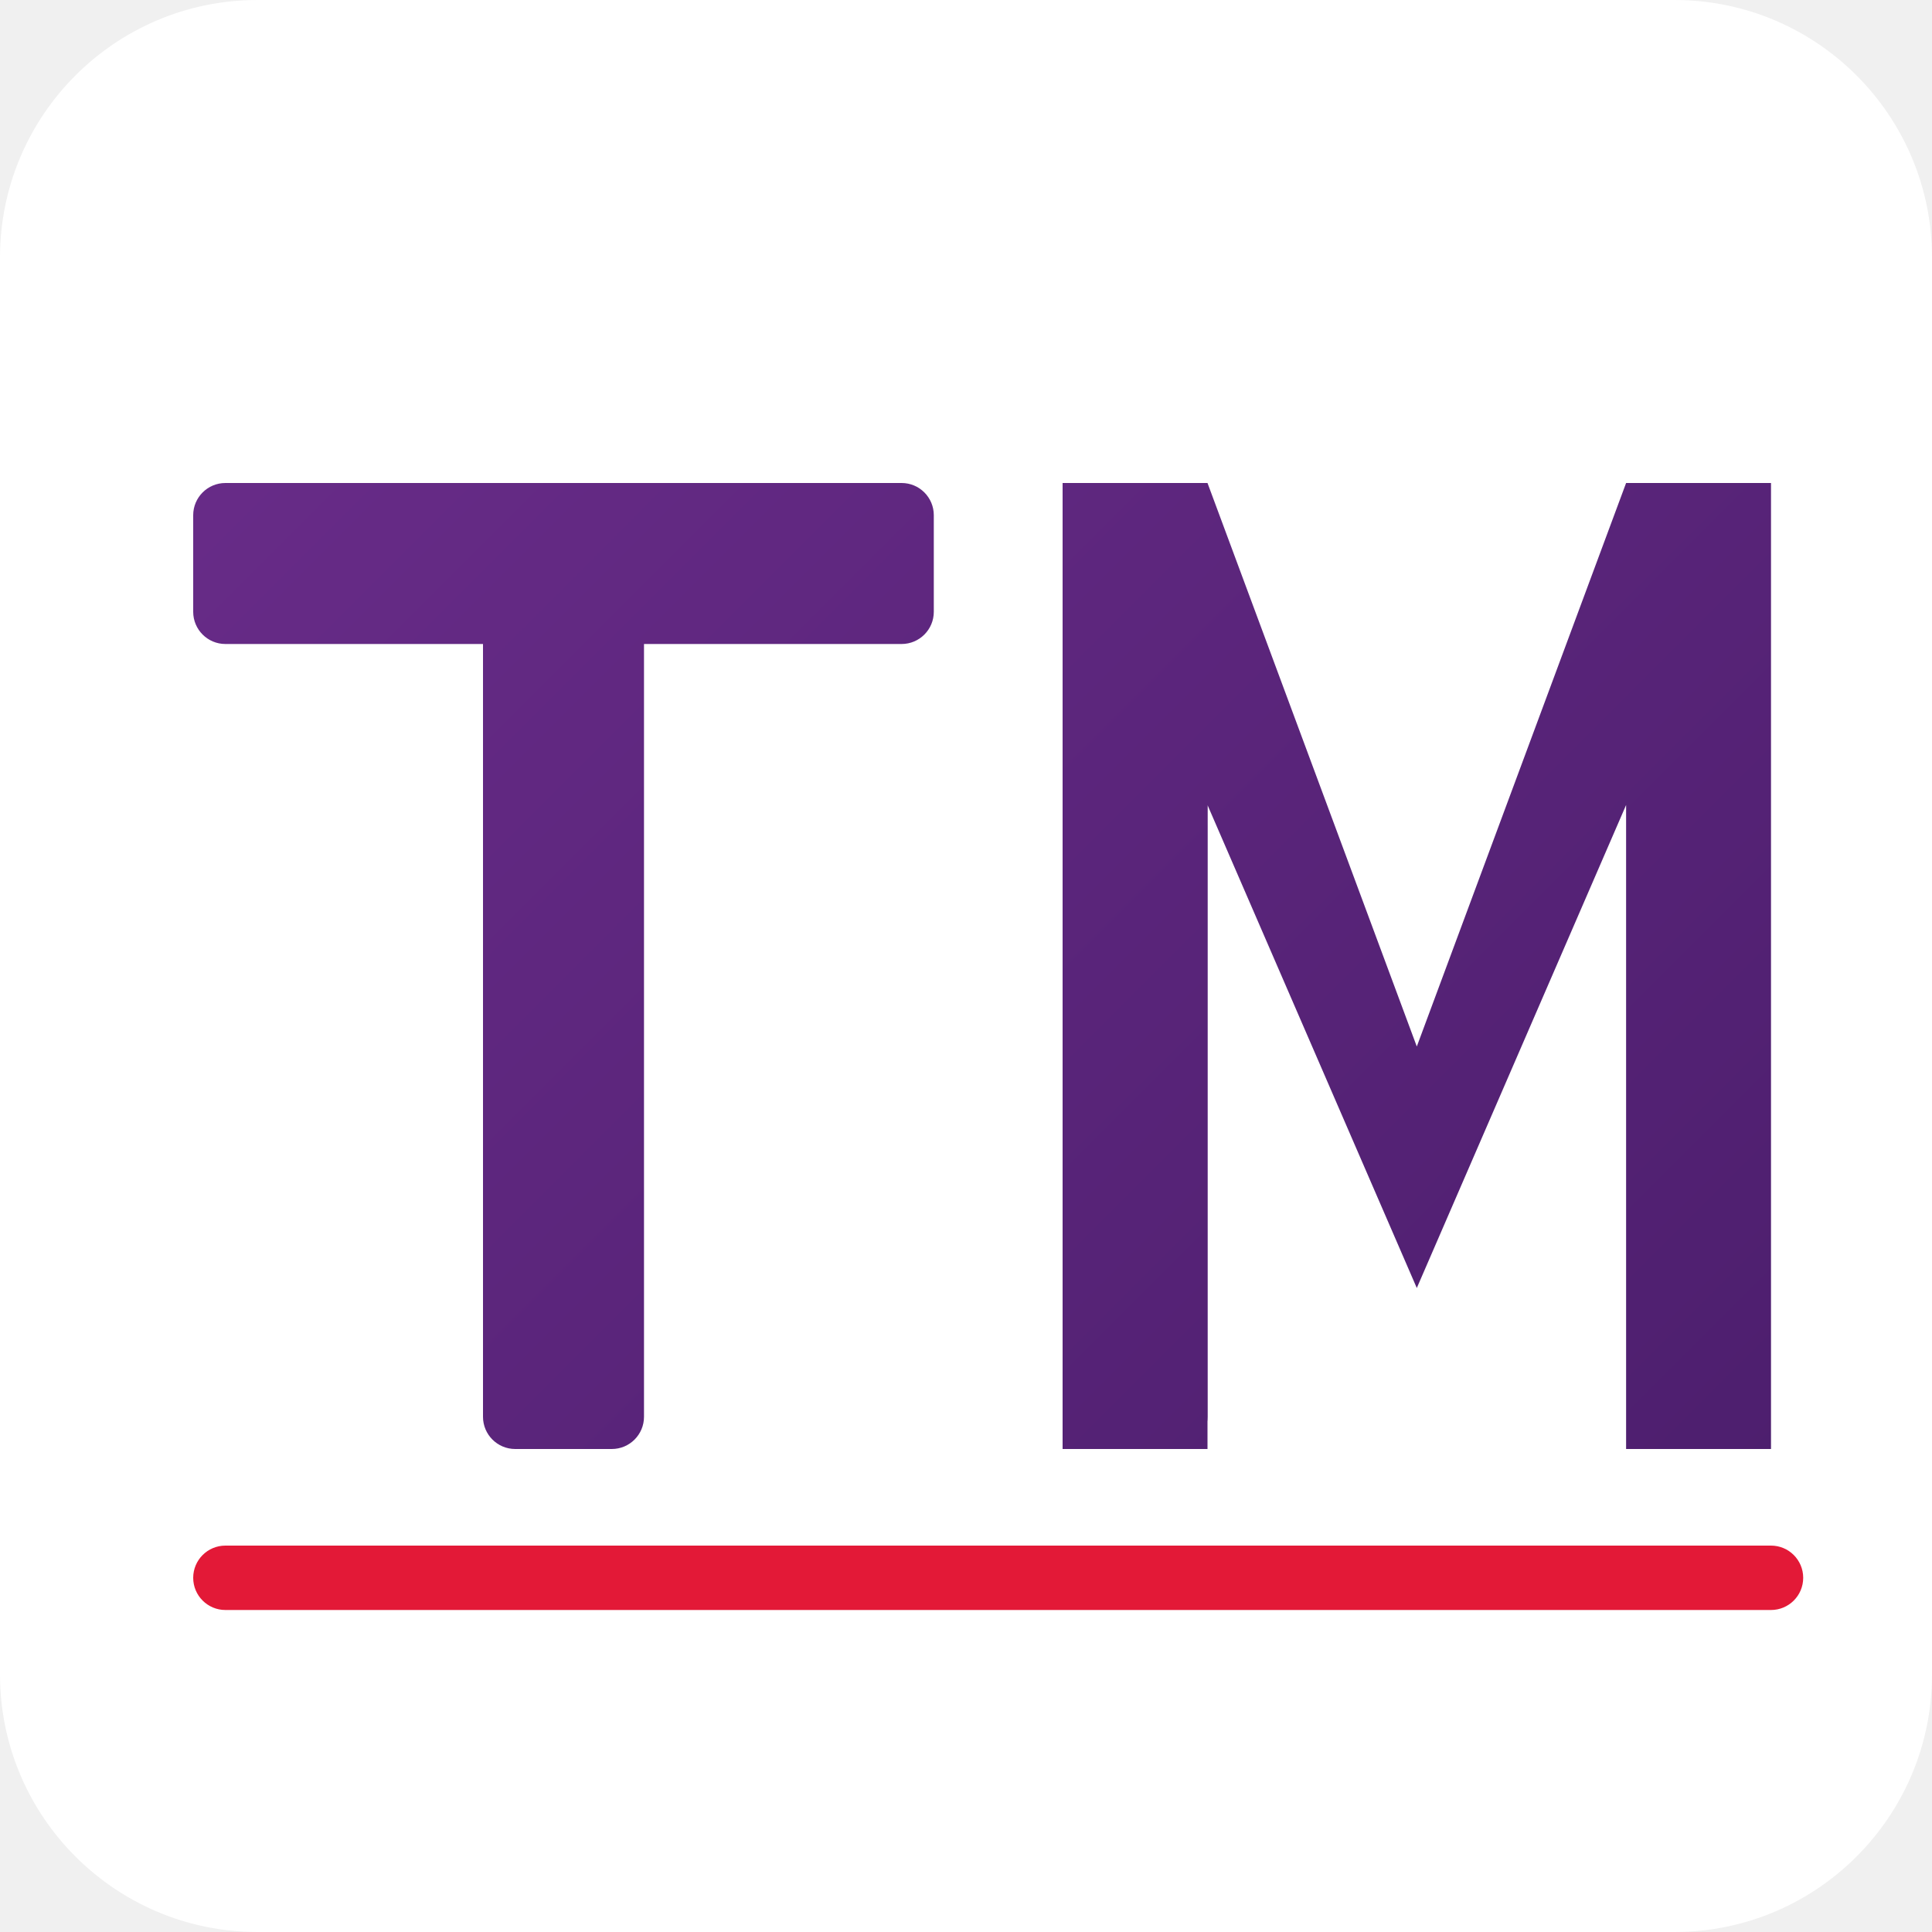
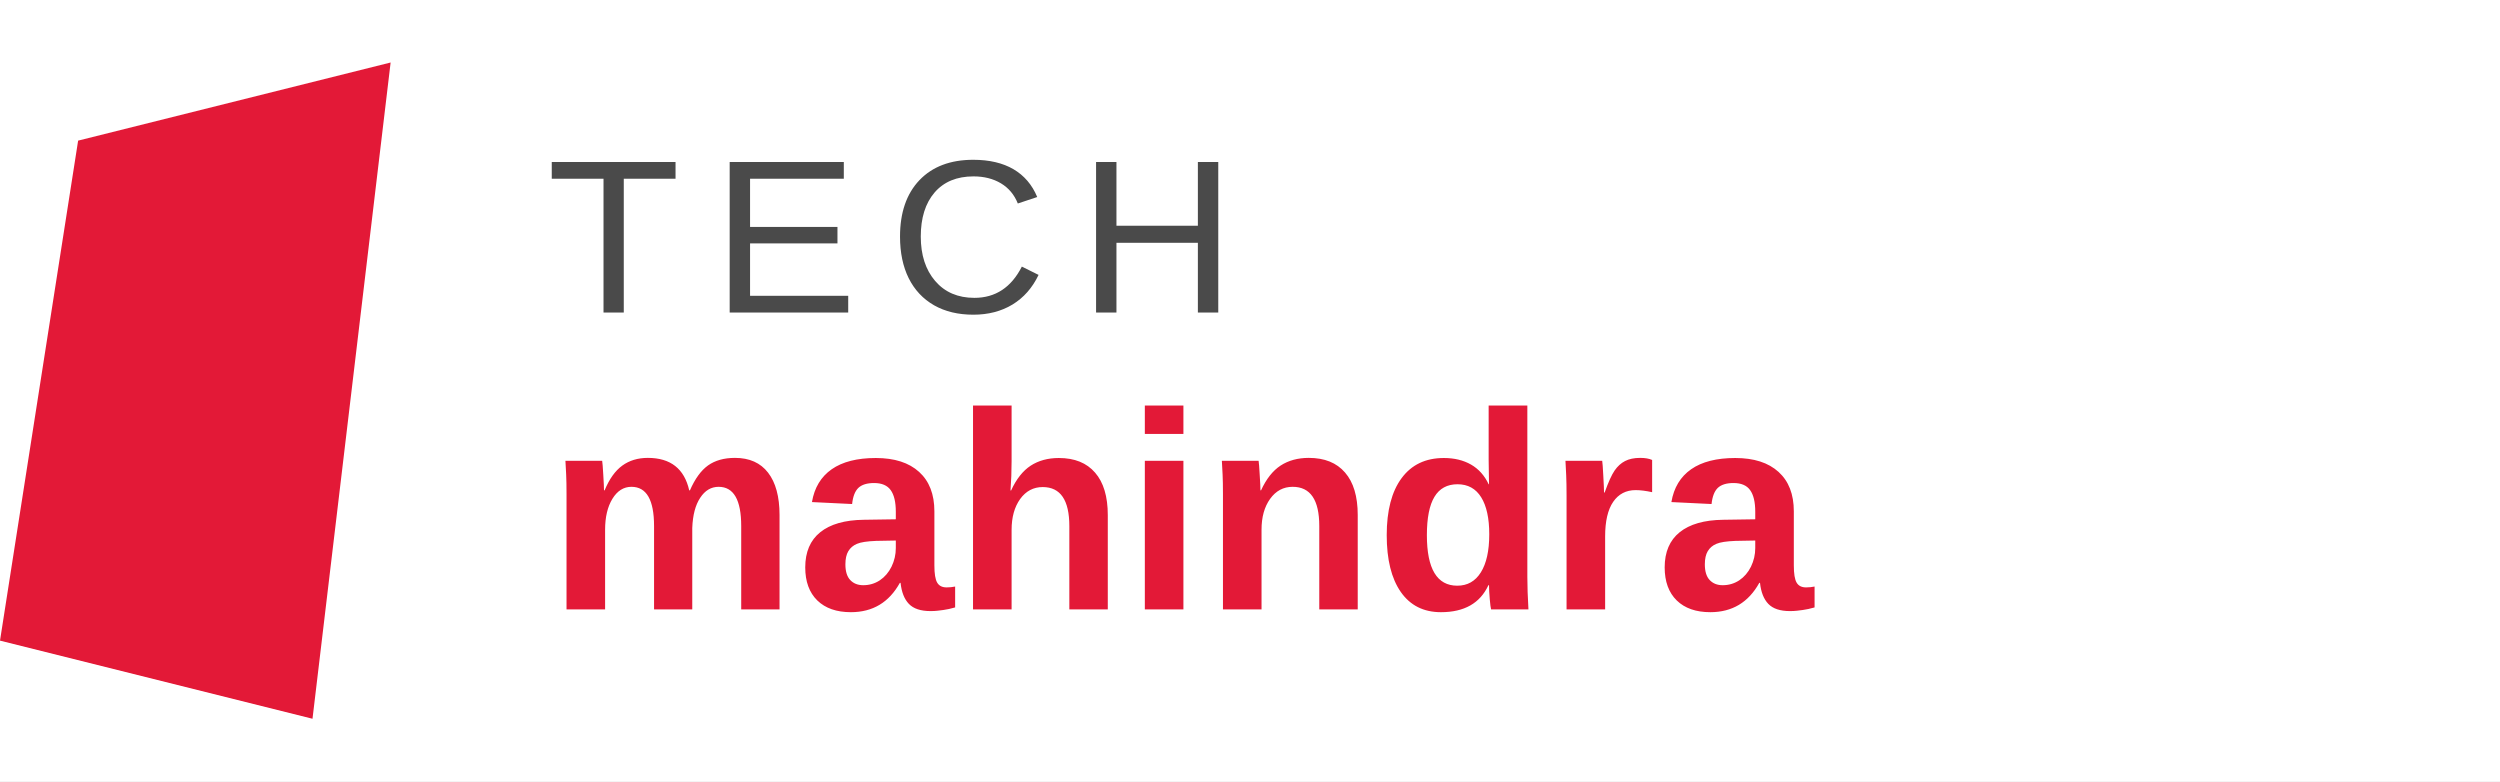
- <svg xmlns="http://www.w3.org/2000/svg" viewBox="0 0 120 120" fill="none">
-   <rect width="120" height="120" rx="16" fill="#fff" />
-   <defs>
-     <linearGradient id="tm" x1="10" y1="10" x2="110" y2="110" gradientUnits="userSpaceOnUse">
-       <stop offset="0%" stop-color="#6B2D8B" />
-       <stop offset="100%" stop-color="#4A1D6B" />
-     </linearGradient>
-   </defs>
-   <rect x="12" y="30" width="46" height="10" rx="2" fill="url(#tm)" />
-   <rect x="30" y="30" width="10" height="60" rx="2" fill="url(#tm)" />
-   <rect x="66" y="30" width="9" height="60" rx="2" fill="url(#tm)" />
-   <polygon points="75,30 88,65 101,30 110,30 110,90 101,90 101,50 88,80 75,50 75,90 66,90 66,30" fill="url(#tm)" />
-   <rect x="12" y="96" width="100" height="4" rx="2" fill="#E31937" />
+ <svg xmlns="http://www.w3.org/2000/svg" viewBox="0 0 320 100" fill="none">
+   <rect width="320" height="100" rx="0" fill="#fff" />
+   <path d="M10 18 L50 8 L40 92 L0 82 Z" fill="#E31937" />
+   <text x="70" y="40" font-family="Arial, Helvetica, sans-serif" font-size="28" font-weight="400" letter-spacing="4" fill="#4A4A4A">TECH</text>
+   <text x="70" y="78" font-family="Arial, Helvetica, sans-serif" font-size="36" font-weight="700" fill="#E31937">mahindra</text>
</svg>
